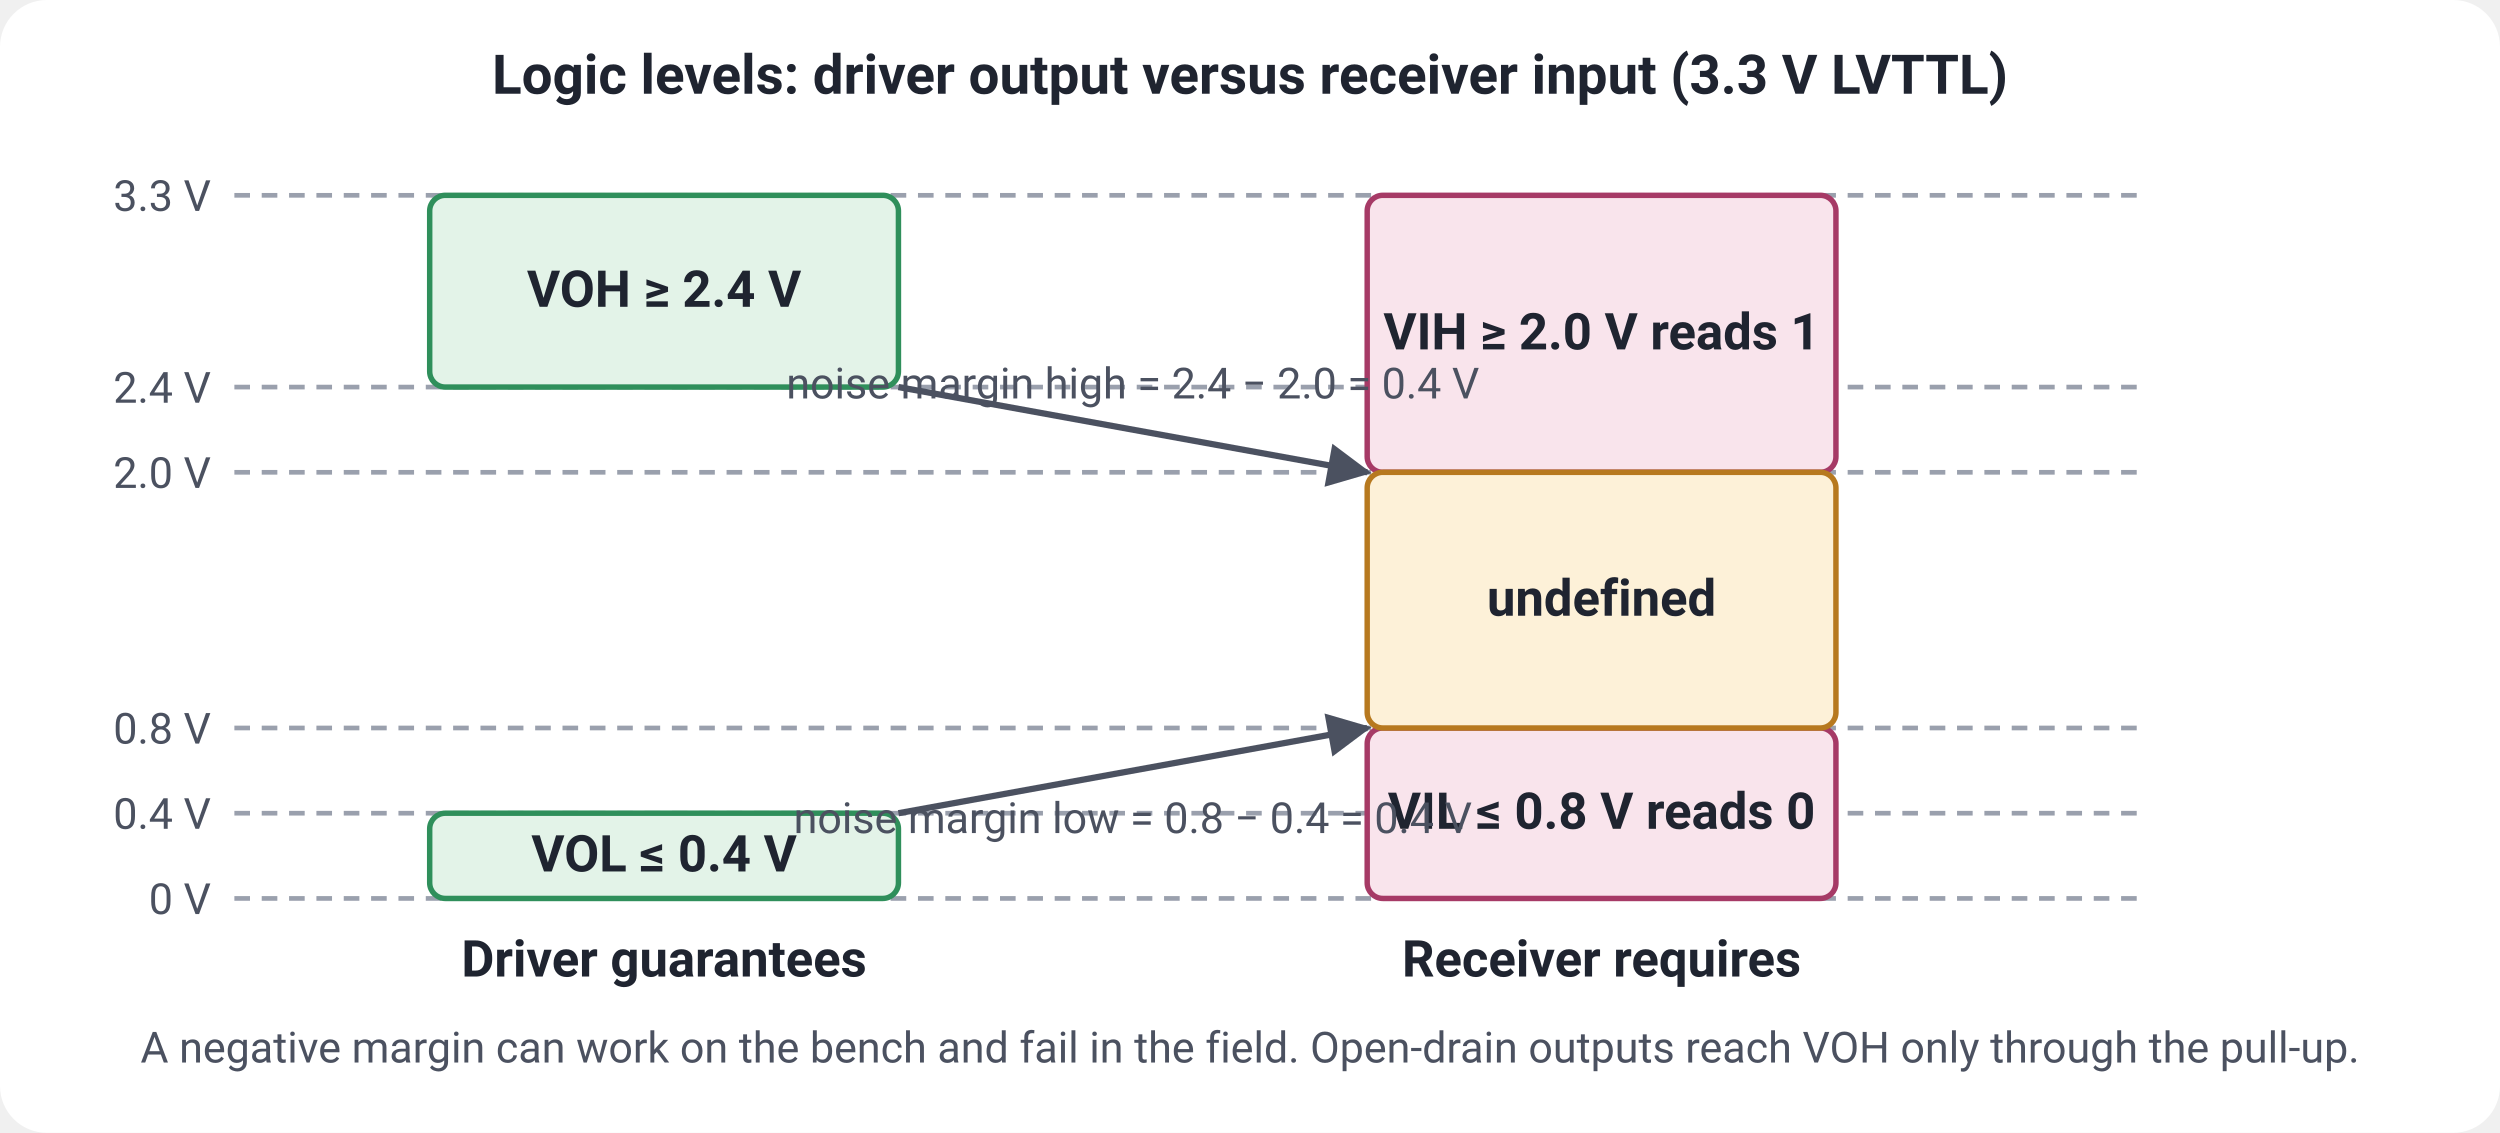
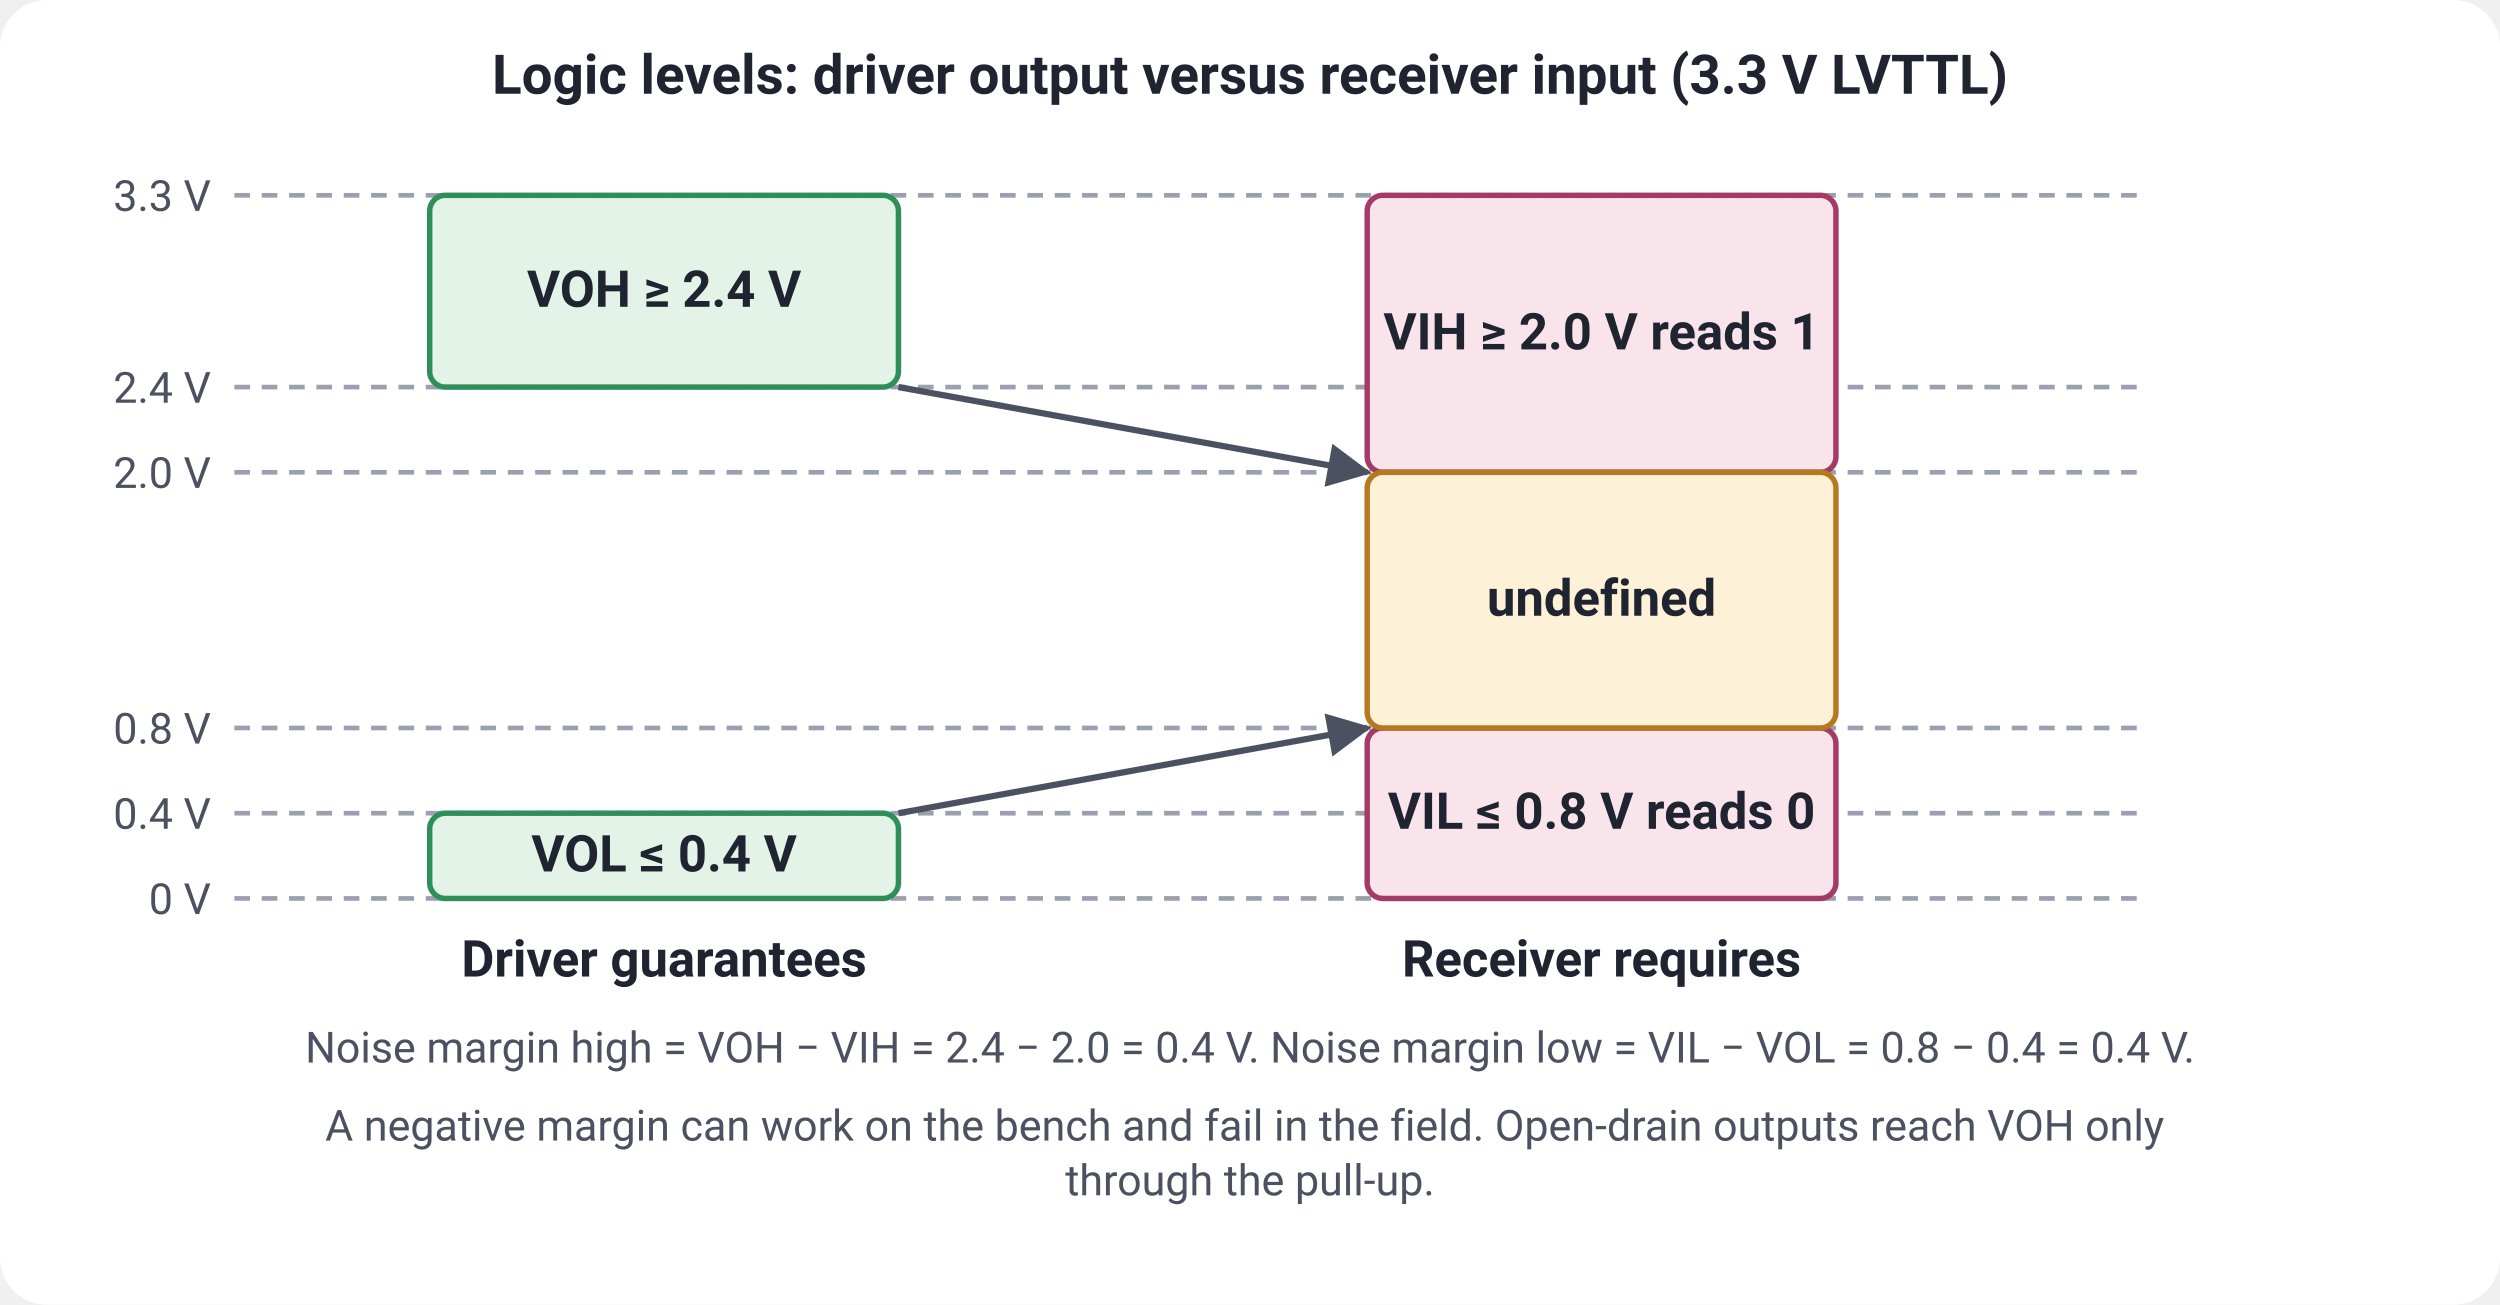
- <svg xmlns="http://www.w3.org/2000/svg" viewBox="0 0 640 290" width="640" height="290" role="img" aria-labelledby="t">
+ <svg xmlns="http://www.w3.org/2000/svg" viewBox="0 0 640 334" width="640" height="334" role="img" aria-labelledby="t">
  <style>
  .bg{fill:#ffffff}.ink{fill:#1f2430}.ink2{fill:#4b5160}.ink3{fill:#6b7280}
  .ln{stroke:#4b5160;fill:none;stroke-width:1.6}.ln2{stroke:#9aa0ad;fill:none;stroke-width:1.2;stroke-dasharray:4 3}
  .box{fill:#f3f4f7;stroke:#9aa0ad;stroke-width:1.2}.boxa{fill:#f9e4ec;stroke:#a63a66;stroke-width:1.4}
  .boxb{fill:#fdf1d8;stroke:#b7791f;stroke-width:1.4}.boxg{fill:#e3f3e8;stroke:#2f8f5b;stroke-width:1.4}
  .acc{fill:#a63a66}.amb{fill:#b7791f}.grn{fill:#2f8f5b}.sig{stroke:#1f2430;fill:none;stroke-width:2}
  .siga{stroke:#a63a66;fill:none;stroke-width:2}.sigb{stroke:#b7791f;fill:none;stroke-width:2}
  text{font-family:system-ui,-apple-system,Segoe UI,Roboto,sans-serif;font-size:12px}
  .t{font-size:13px;font-weight:600}.s{font-size:11px}.m{font-family:ui-monospace,SFMono-Regular,Menlo,monospace;font-size:11.5px}
  .ttl{font-size:14px;font-weight:700}
  @media (prefers-color-scheme: dark){
    .bg{fill:#171a21}.ink{fill:#e8e6ea}.ink2{fill:#c3c6cf}.ink3{fill:#9aa0ad}
    .ln{stroke:#c3c6cf}.ln2{stroke:#6b7280}.box{fill:#242a35;stroke:#6b7280}.boxa{fill:#3b1f2d;stroke:#f08cb3}
    .boxb{fill:#3a2e14;stroke:#e0a83a}.boxg{fill:#16301f;stroke:#5fcf8a}.acc{fill:#f08cb3}.amb{fill:#e0a83a}.grn{fill:#5fcf8a}
    .sig{stroke:#e8e6ea}.siga{stroke:#f08cb3}.sigb{stroke:#e0a83a}
  }
</style>
  <defs>
    <marker id="ar" viewBox="0 0 10 10" refX="9" refY="5" markerWidth="7" markerHeight="7" orient="auto-start-reverse">
      <path d="M0,0 L10,5 L0,10 z" fill="#4b5160" />
    </marker>
  </defs>
-   <rect class="bg" x="0" y="0" width="640" height="290" rx="12" />
+   <rect class="bg" x="0" y="0" width="640" height="334" rx="12" />
  <text class="ink ttl" x="320" y="24" text-anchor="middle">Logic levels: driver output versus receiver input (3.3 V LVTTL)</text>
  <line class="ln2" x1="60" y1="230.0" x2="550" y2="230.0" />
  <text class="ink2 s" x="54" y="234.0" text-anchor="end">0 V</text>
  <line class="ln2" x1="60" y1="208.182" x2="550" y2="208.182" />
  <text class="ink2 s" x="54" y="212.182" text-anchor="end">0.4 V</text>
  <line class="ln2" x1="60" y1="186.364" x2="550" y2="186.364" />
  <text class="ink2 s" x="54" y="190.364" text-anchor="end">0.8 V</text>
  <line class="ln2" x1="60" y1="120.909" x2="550" y2="120.909" />
  <text class="ink2 s" x="54" y="124.909" text-anchor="end">2.0 V</text>
  <line class="ln2" x1="60" y1="99.091" x2="550" y2="99.091" />
  <text class="ink2 s" x="54" y="103.091" text-anchor="end">2.4 V</text>
  <line class="ln2" x1="60" y1="50.0" x2="550" y2="50.0" />
  <text class="ink2 s" x="54" y="54.0" text-anchor="end">3.3 V</text>
  <rect class="boxg" x="110" y="50.0" width="120" height="49.091" rx="4" />
  <text class="ink t" x="170" y="78.545" text-anchor="middle">VOH ≥ 2.4 V</text>
  <rect class="boxg" x="110" y="208.182" width="120" height="21.818" rx="4" />
  <text class="ink t" x="170" y="223.091" text-anchor="middle">VOL ≤ 0.4 V</text>
  <text class="ink t" x="170" y="250" text-anchor="middle">Driver guarantees</text>
  <rect class="boxa" x="350" y="50.0" width="120" height="70.909" rx="4" />
  <text class="ink t" x="410" y="89.455" text-anchor="middle">VIH ≥ 2.0 V reads 1</text>
  <rect class="boxa" x="350" y="186.364" width="120" height="43.636" rx="4" />
  <text class="ink t" x="410" y="212.182" text-anchor="middle">VIL ≤ 0.8 V reads 0</text>
  <rect class="boxb" x="350" y="120.909" width="120" height="65.455" rx="4" />
  <text class="ink t" x="410" y="157.636" text-anchor="middle">undefined</text>
  <text class="ink t" x="410" y="250" text-anchor="middle">Receiver requires</text>
  <line class="ln" x1="230" y1="99.091" x2="350" y2="120.909" marker-end="url(#ar)" />
-   <text class="ink2 s" x="290" y="102" text-anchor="middle">noise margin high = 2.4 − 2.0 = 0.4 V</text>
  <line class="ln" x1="230" y1="208.182" x2="350" y2="186.364" marker-end="url(#ar)" />
-   <text class="ink2 s" x="290" y="213.273" text-anchor="middle">noise margin low = 0.8 − 0.4 = 0.4 V</text>
-   <text class="ink2 s" x="320" y="272" text-anchor="middle">A negative margin can work on the bench and fail in the field. Open-drain outputs reach VOH only through the pull-up.</text>
+   <text class="ink2 s" x="320" y="272" text-anchor="middle">
+     <tspan x="320" dy="0">Noise margin high = VOH − VIH = 2.4 − 2.0 = 0.4 V. Noise margin low = VIL − VOL = 0.8 − 0.4 = 0.4 V.</tspan>
+   </text>
+   <text class="ink2 s" x="320" y="292" text-anchor="middle">
+     <tspan x="320" dy="0">A negative margin can work on the bench and fail in the field. Open-drain outputs reach VOH only</tspan>
+     <tspan x="320" dy="14">through the pull-up.</tspan>
+   </text>
</svg>
